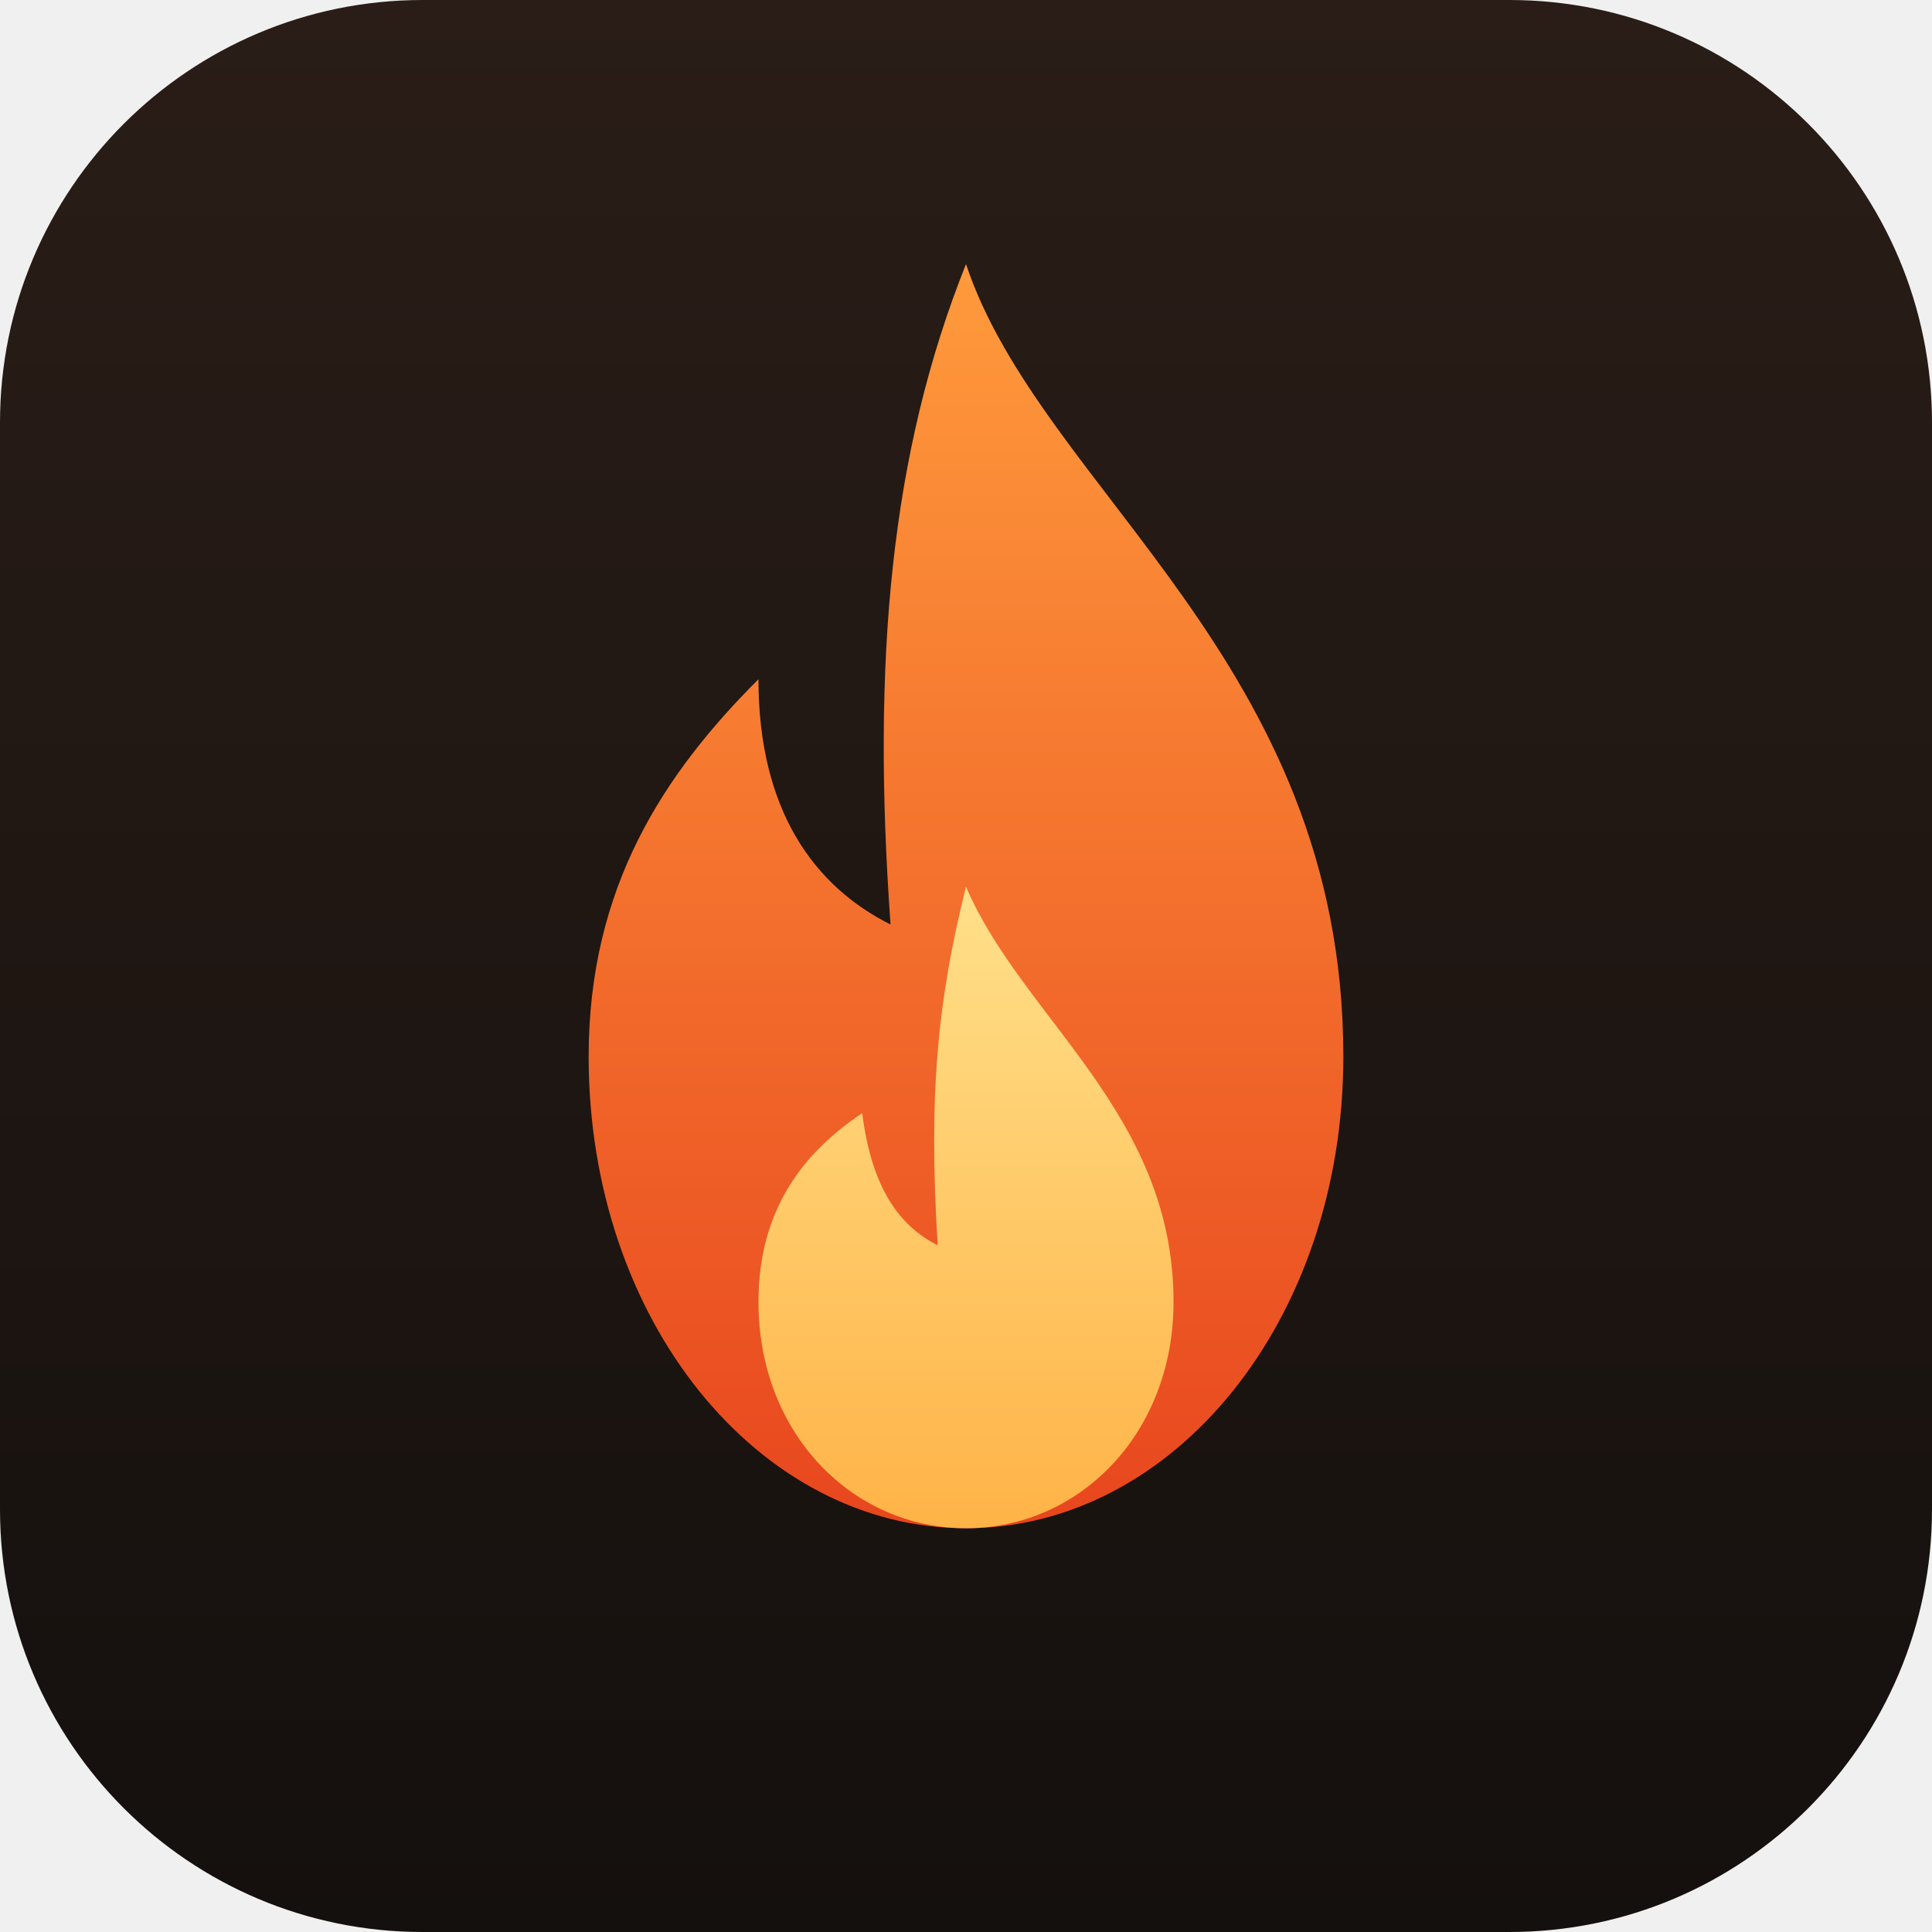
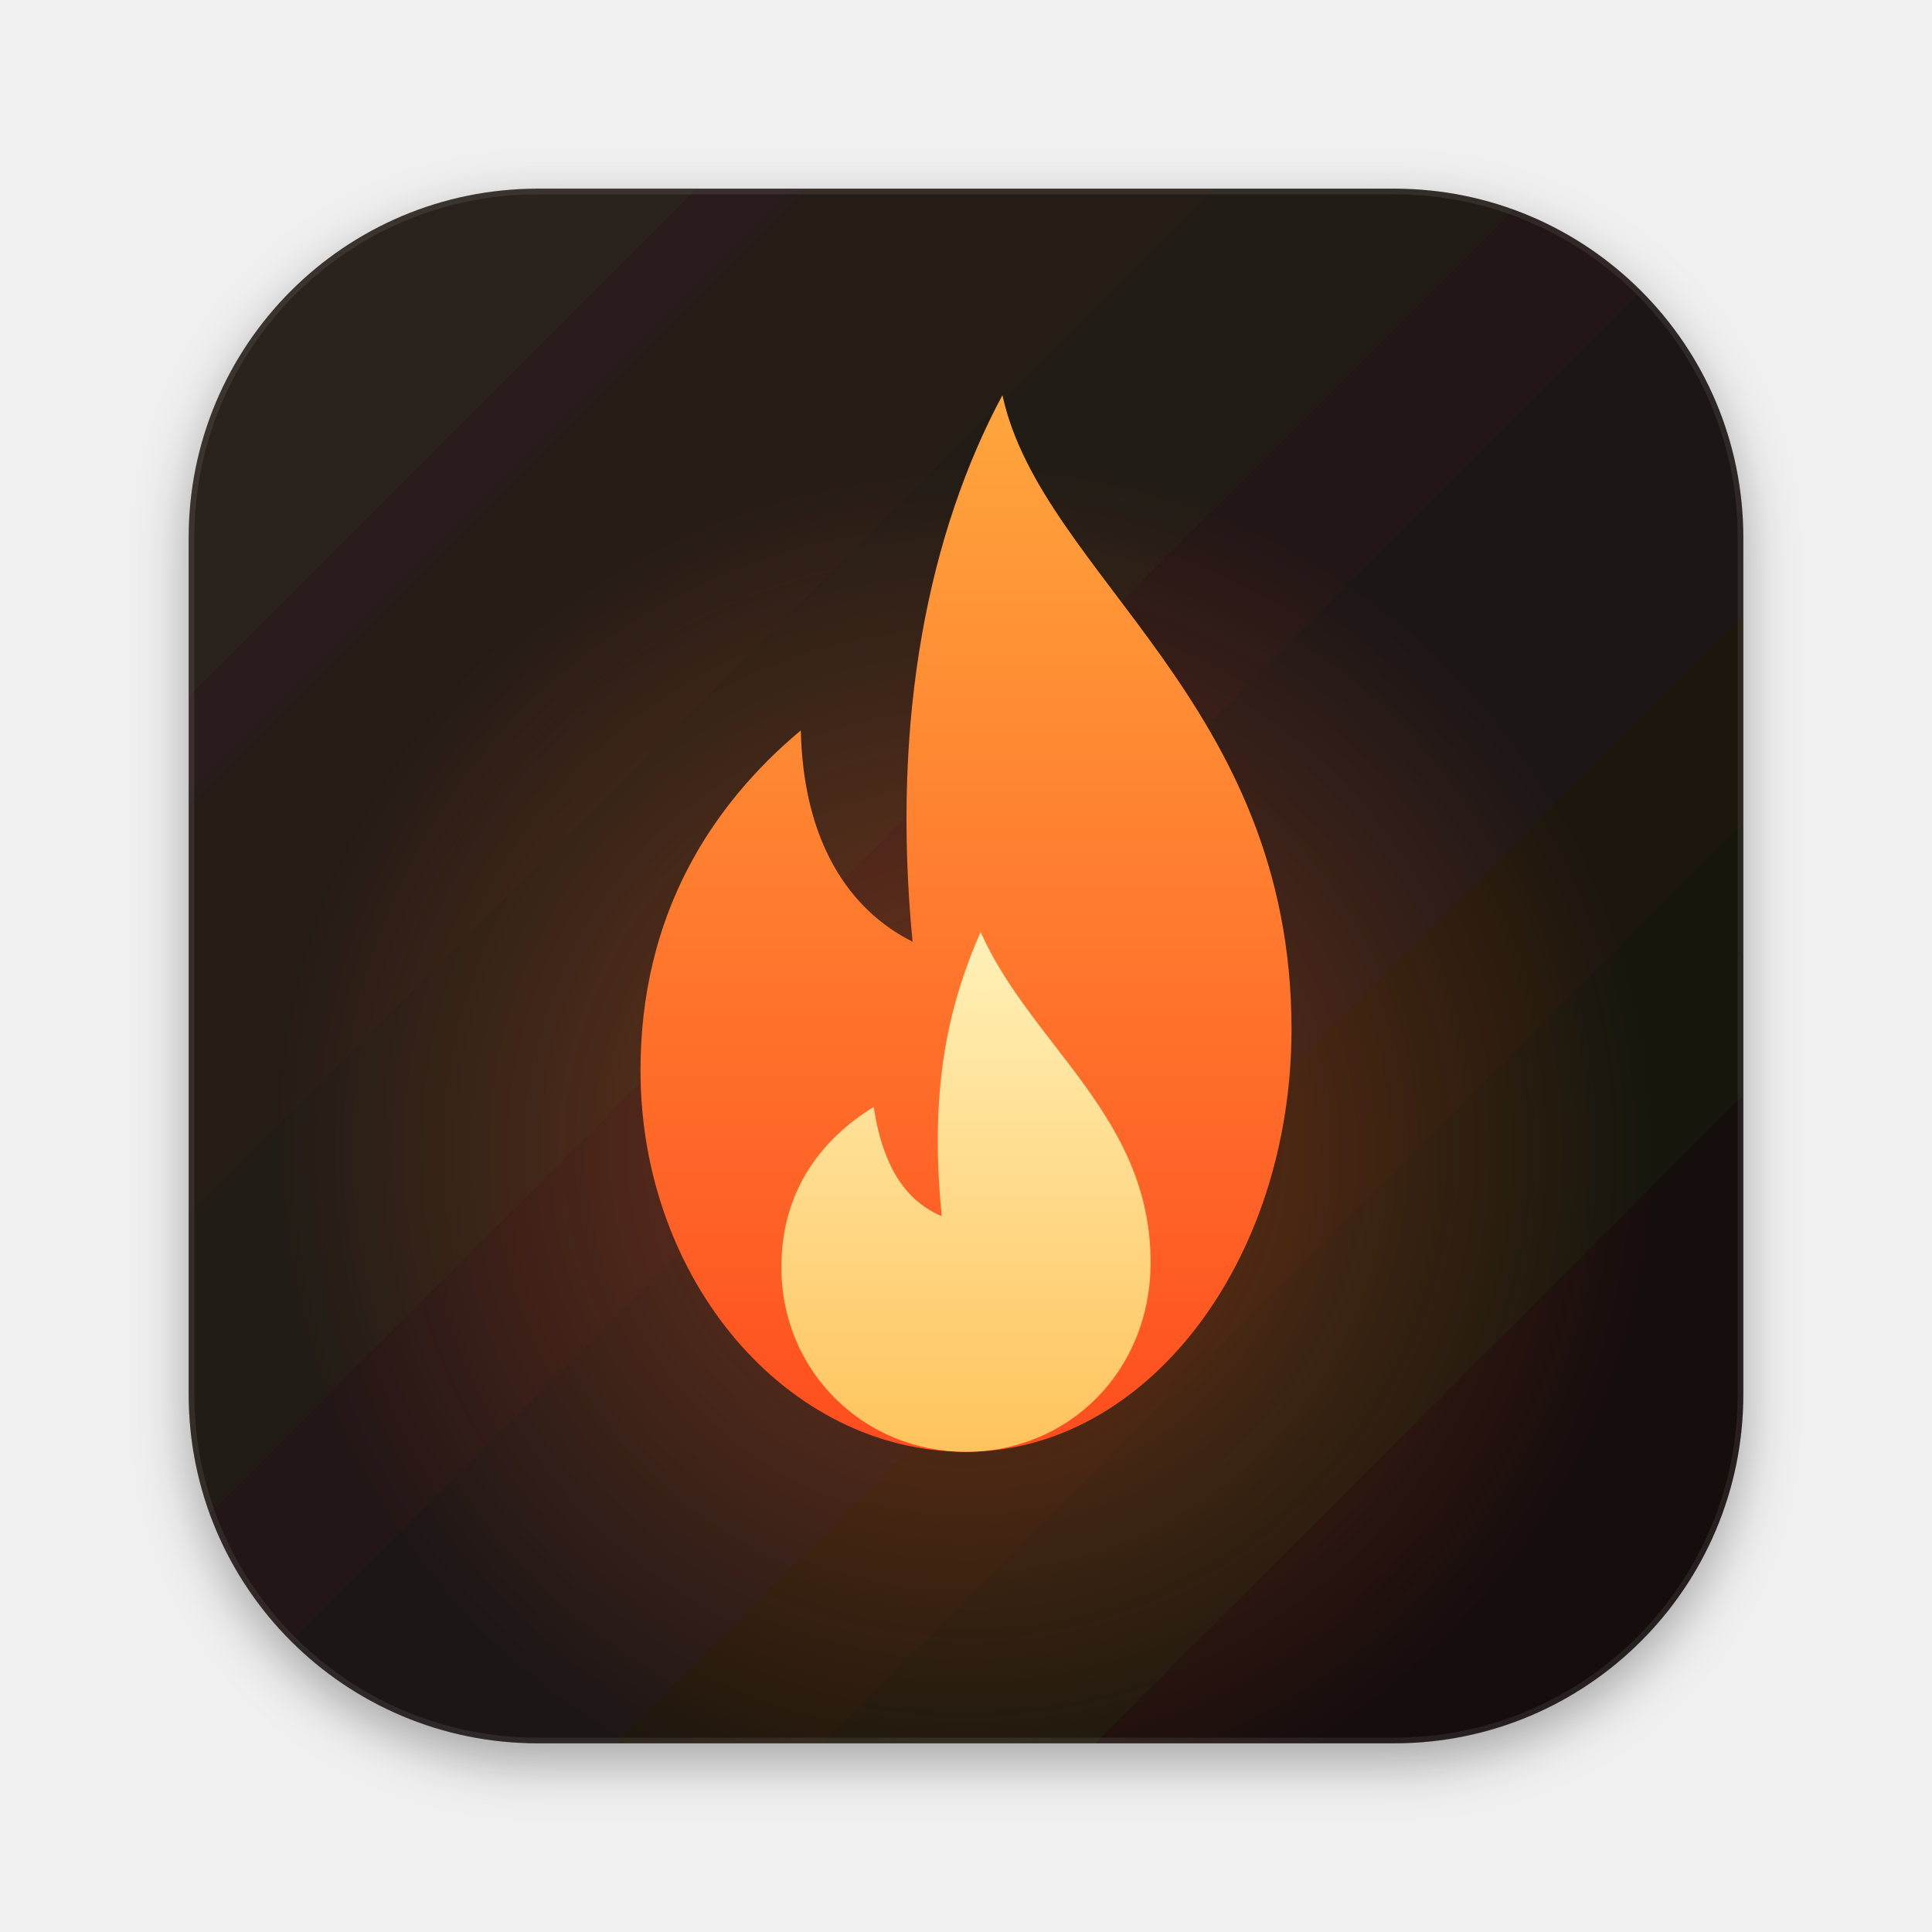
<svg xmlns="http://www.w3.org/2000/svg" viewBox="0 0 1024 1024">
  <defs>
-     <linearGradient id="bg" x1="0" y1="0" x2="0" y2="1">
-       <stop offset="0" stop-color="#2a1d17" />
-       <stop offset="1" stop-color="#14100e" />
+     <linearGradient id="tile" x1="0" y1="0" x2="1" y2="1">
+       <stop offset="0" stop-color="#2e231d" />
+       <stop offset="1" stop-color="#110d0b" />
    </linearGradient>
+     <radialGradient id="glow" cx="0.5" cy="0.62" r="0.45">
+       <stop offset="0" stop-color="#ff6a2a" stop-opacity="0.38" />
+       <stop offset="1" stop-color="#ff6a2a" stop-opacity="0" />
+     </radialGradient>
    <linearGradient id="outer" x1="0" y1="1" x2="0" y2="0">
-       <stop offset="0" stop-color="#e8461e" />
-       <stop offset="1" stop-color="#ff9a3c" />
+       <stop offset="0" stop-color="#ff4d1f" />
+       <stop offset="1" stop-color="#ffa63d" />
    </linearGradient>
    <linearGradient id="inner" x1="0" y1="1" x2="0" y2="0">
-       <stop offset="0" stop-color="#ffb347" />
-       <stop offset="1" stop-color="#ffe08a" />
+       <stop offset="0" stop-color="#ffc35c" />
+       <stop offset="1" stop-color="#fff1b8" />
    </linearGradient>
+     <linearGradient id="sheen" x1="0" y1="0" x2="0" y2="1">
+       <stop offset="0" stop-color="#ffffff" stop-opacity="0.10" />
+       <stop offset="0.5" stop-color="#ffffff" stop-opacity="0" />
+     </linearGradient>
+     <filter id="shadow" x="-10%" y="-10%" width="120%" height="125%">
+       <feDropShadow dx="0" dy="10" stdDeviation="14" flood-color="#000" flood-opacity="0.32" />
+     </filter>
  </defs>
-   <rect width="1024" height="1024" rx="224" fill="url(#bg)" />
-   <path fill="url(#outer)" d="M512 140c40 120 200 210 200 420 0 140-90 250-200 250S312 700 312 560c0-90 40-150 90-200 0 70 30 110 70 130-10-140 0-250 40-350z" />
-   <path fill="url(#inner)" d="M512 470c30 70 110 120 110 220 0 70-50 120-110 120s-110-50-110-120c0-50 25-80 55-100 5 40 20 60 40 70-5-80 0-130 15-190z" />
+   <g filter="url(#shadow)">
+     <rect x="100" y="100" width="824" height="824" rx="185" fill="url(#tile)" />
+   </g>
+   <rect x="100" y="100" width="824" height="824" rx="185" fill="url(#glow)" />
+   <rect x="101.5" y="101.5" width="821" height="821" rx="183.5" fill="none" stroke="#ffffff" stroke-opacity="0.08" stroke-width="3" />
+   <g transform="translate(100 100) scale(12.875)">
+     <path fill="url(#outer)" d="M33.5 8.5c1.6 7.4 11.9 12.6 11.9 26.1 0 9.6-6 17.4-13.4 17.4s-13.4-7.1-13.4-15.7c0-6.4 2.9-10.9 6.6-14 .1 4.6 2 7.4 4.6 8.7-.9-9.3.7-16.9 3.7-22.5Z" />
+     <path fill="url(#inner)" d="M32.6 30.6c2.1 4.7 7 7.6 7 13.6 0 4.5-3.4 7.8-7.6 7.8s-7.6-3.3-7.6-7.6c0-3.2 1.7-5.3 3.8-6.6.4 2.6 1.4 3.9 2.8 4.5-.5-5.1.2-8.5 1.6-11.7Z" />
+   </g>
</svg>
